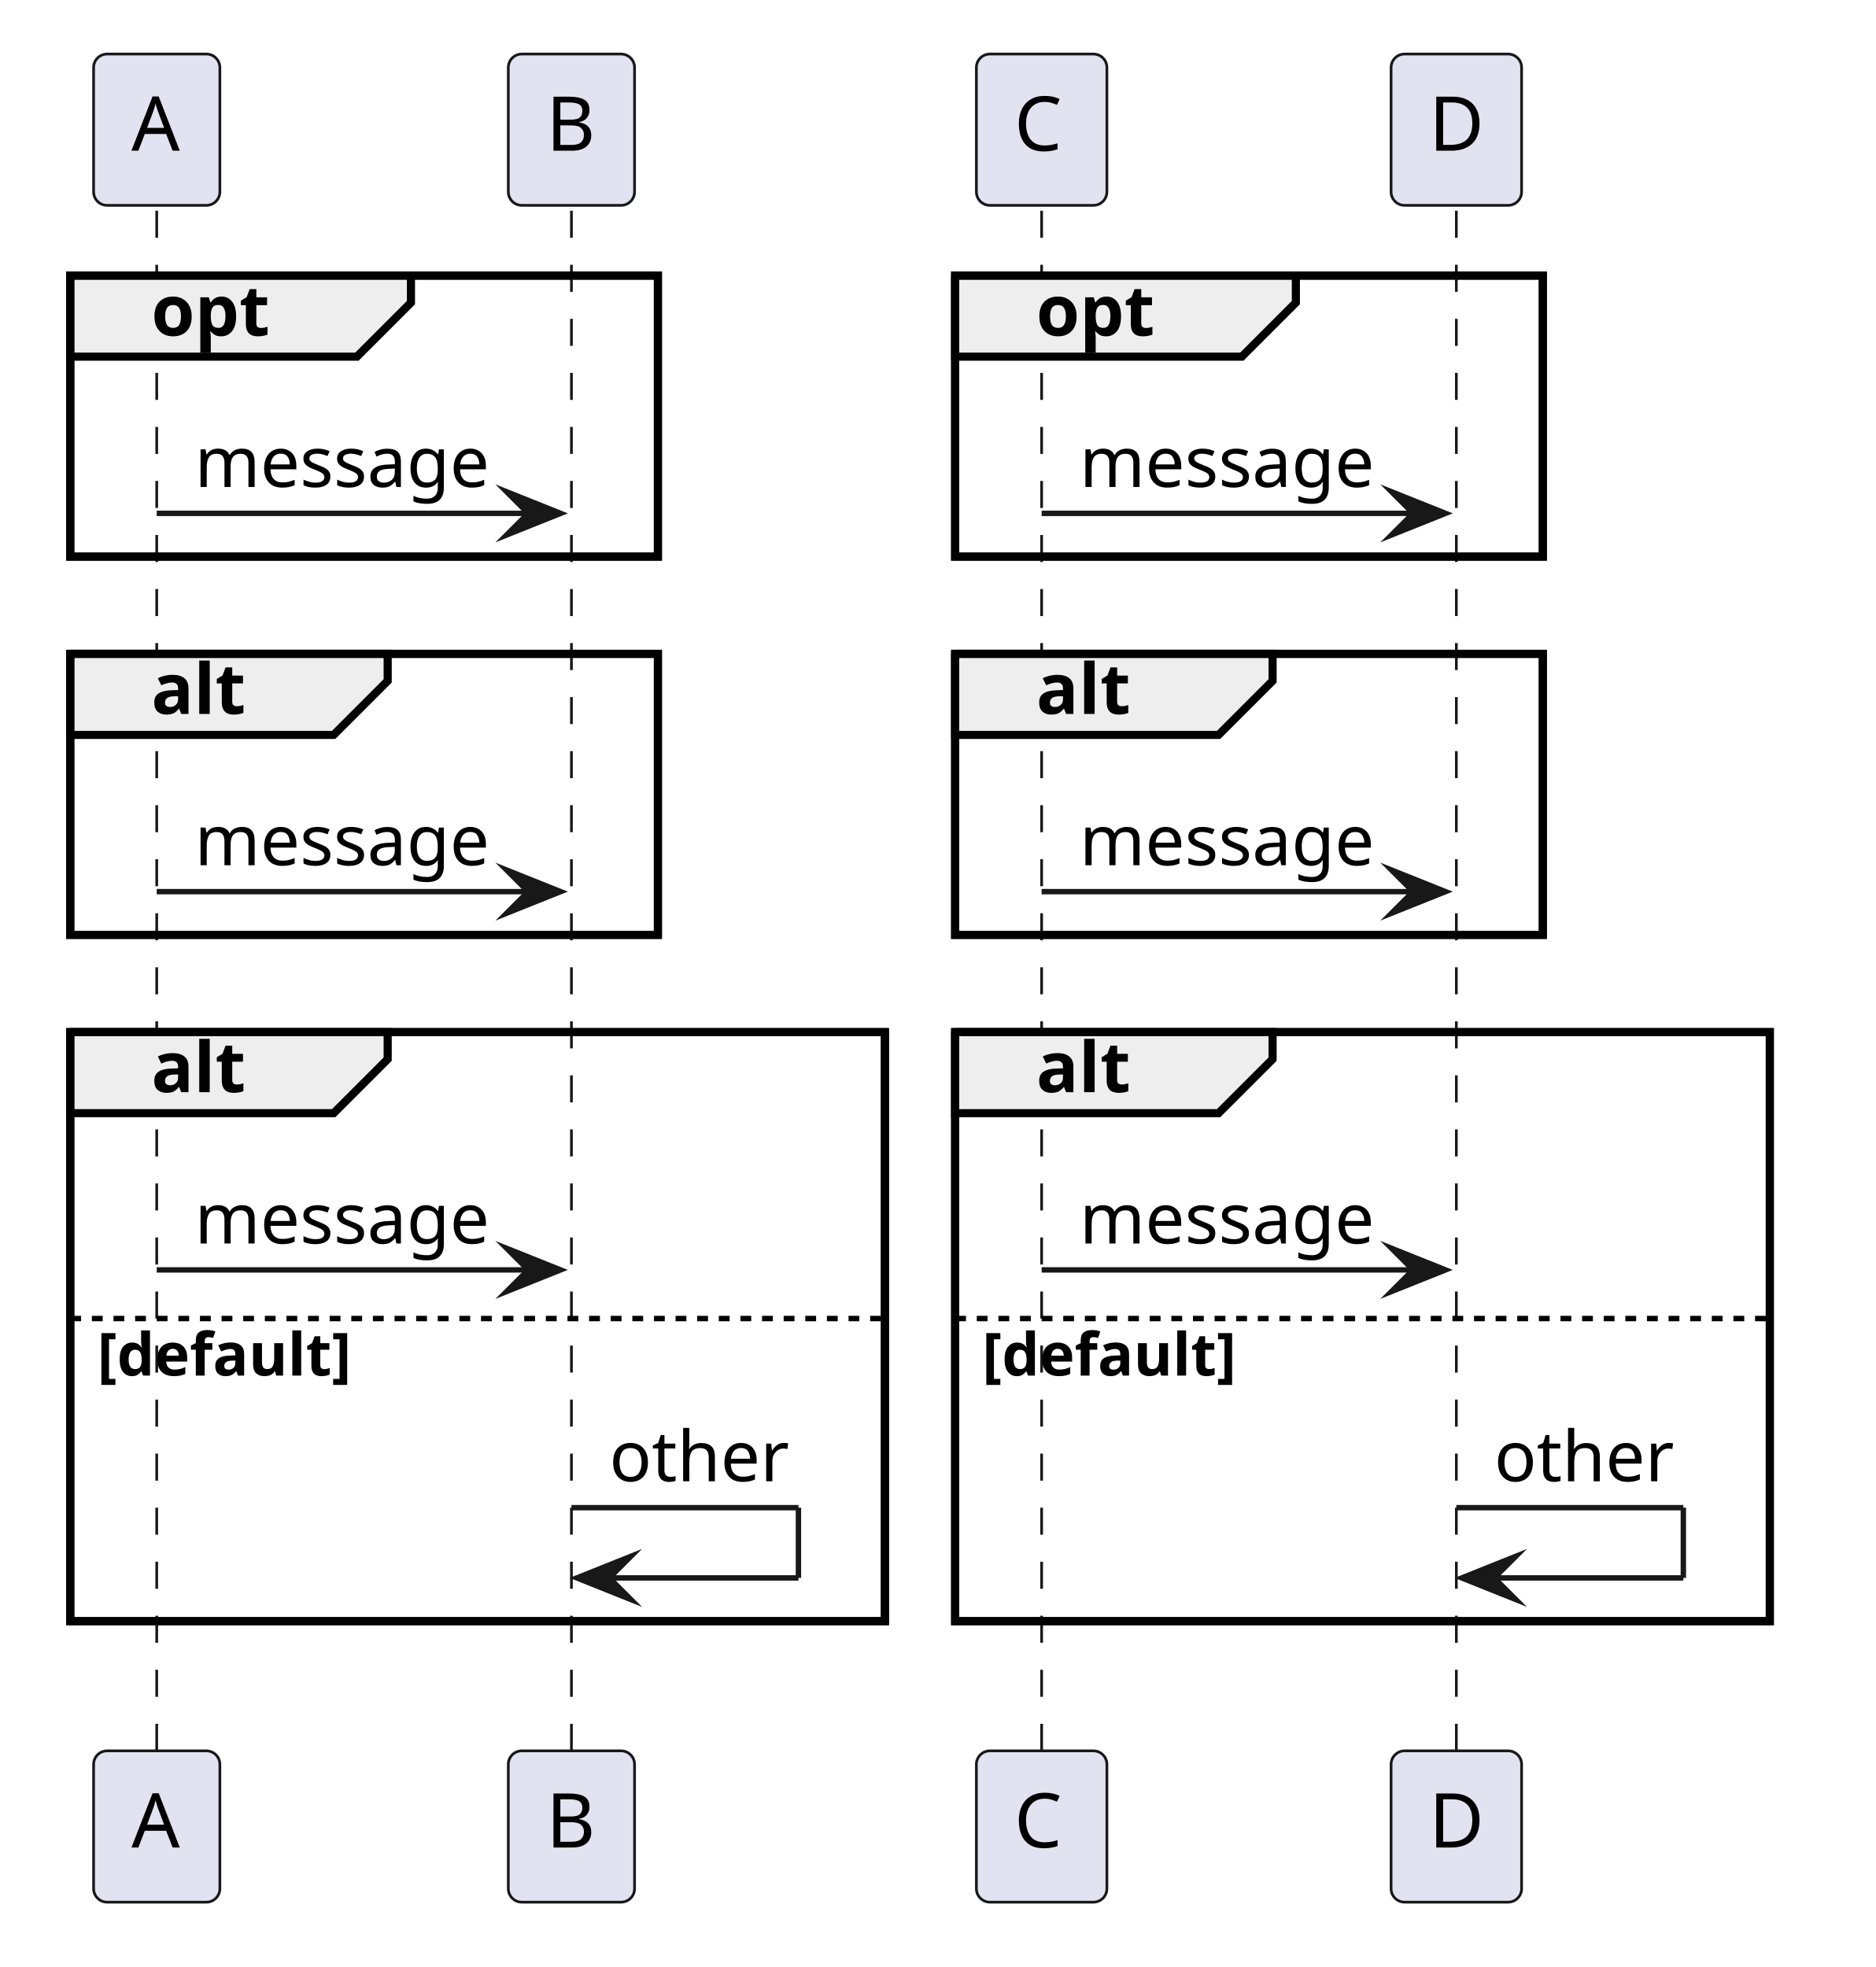
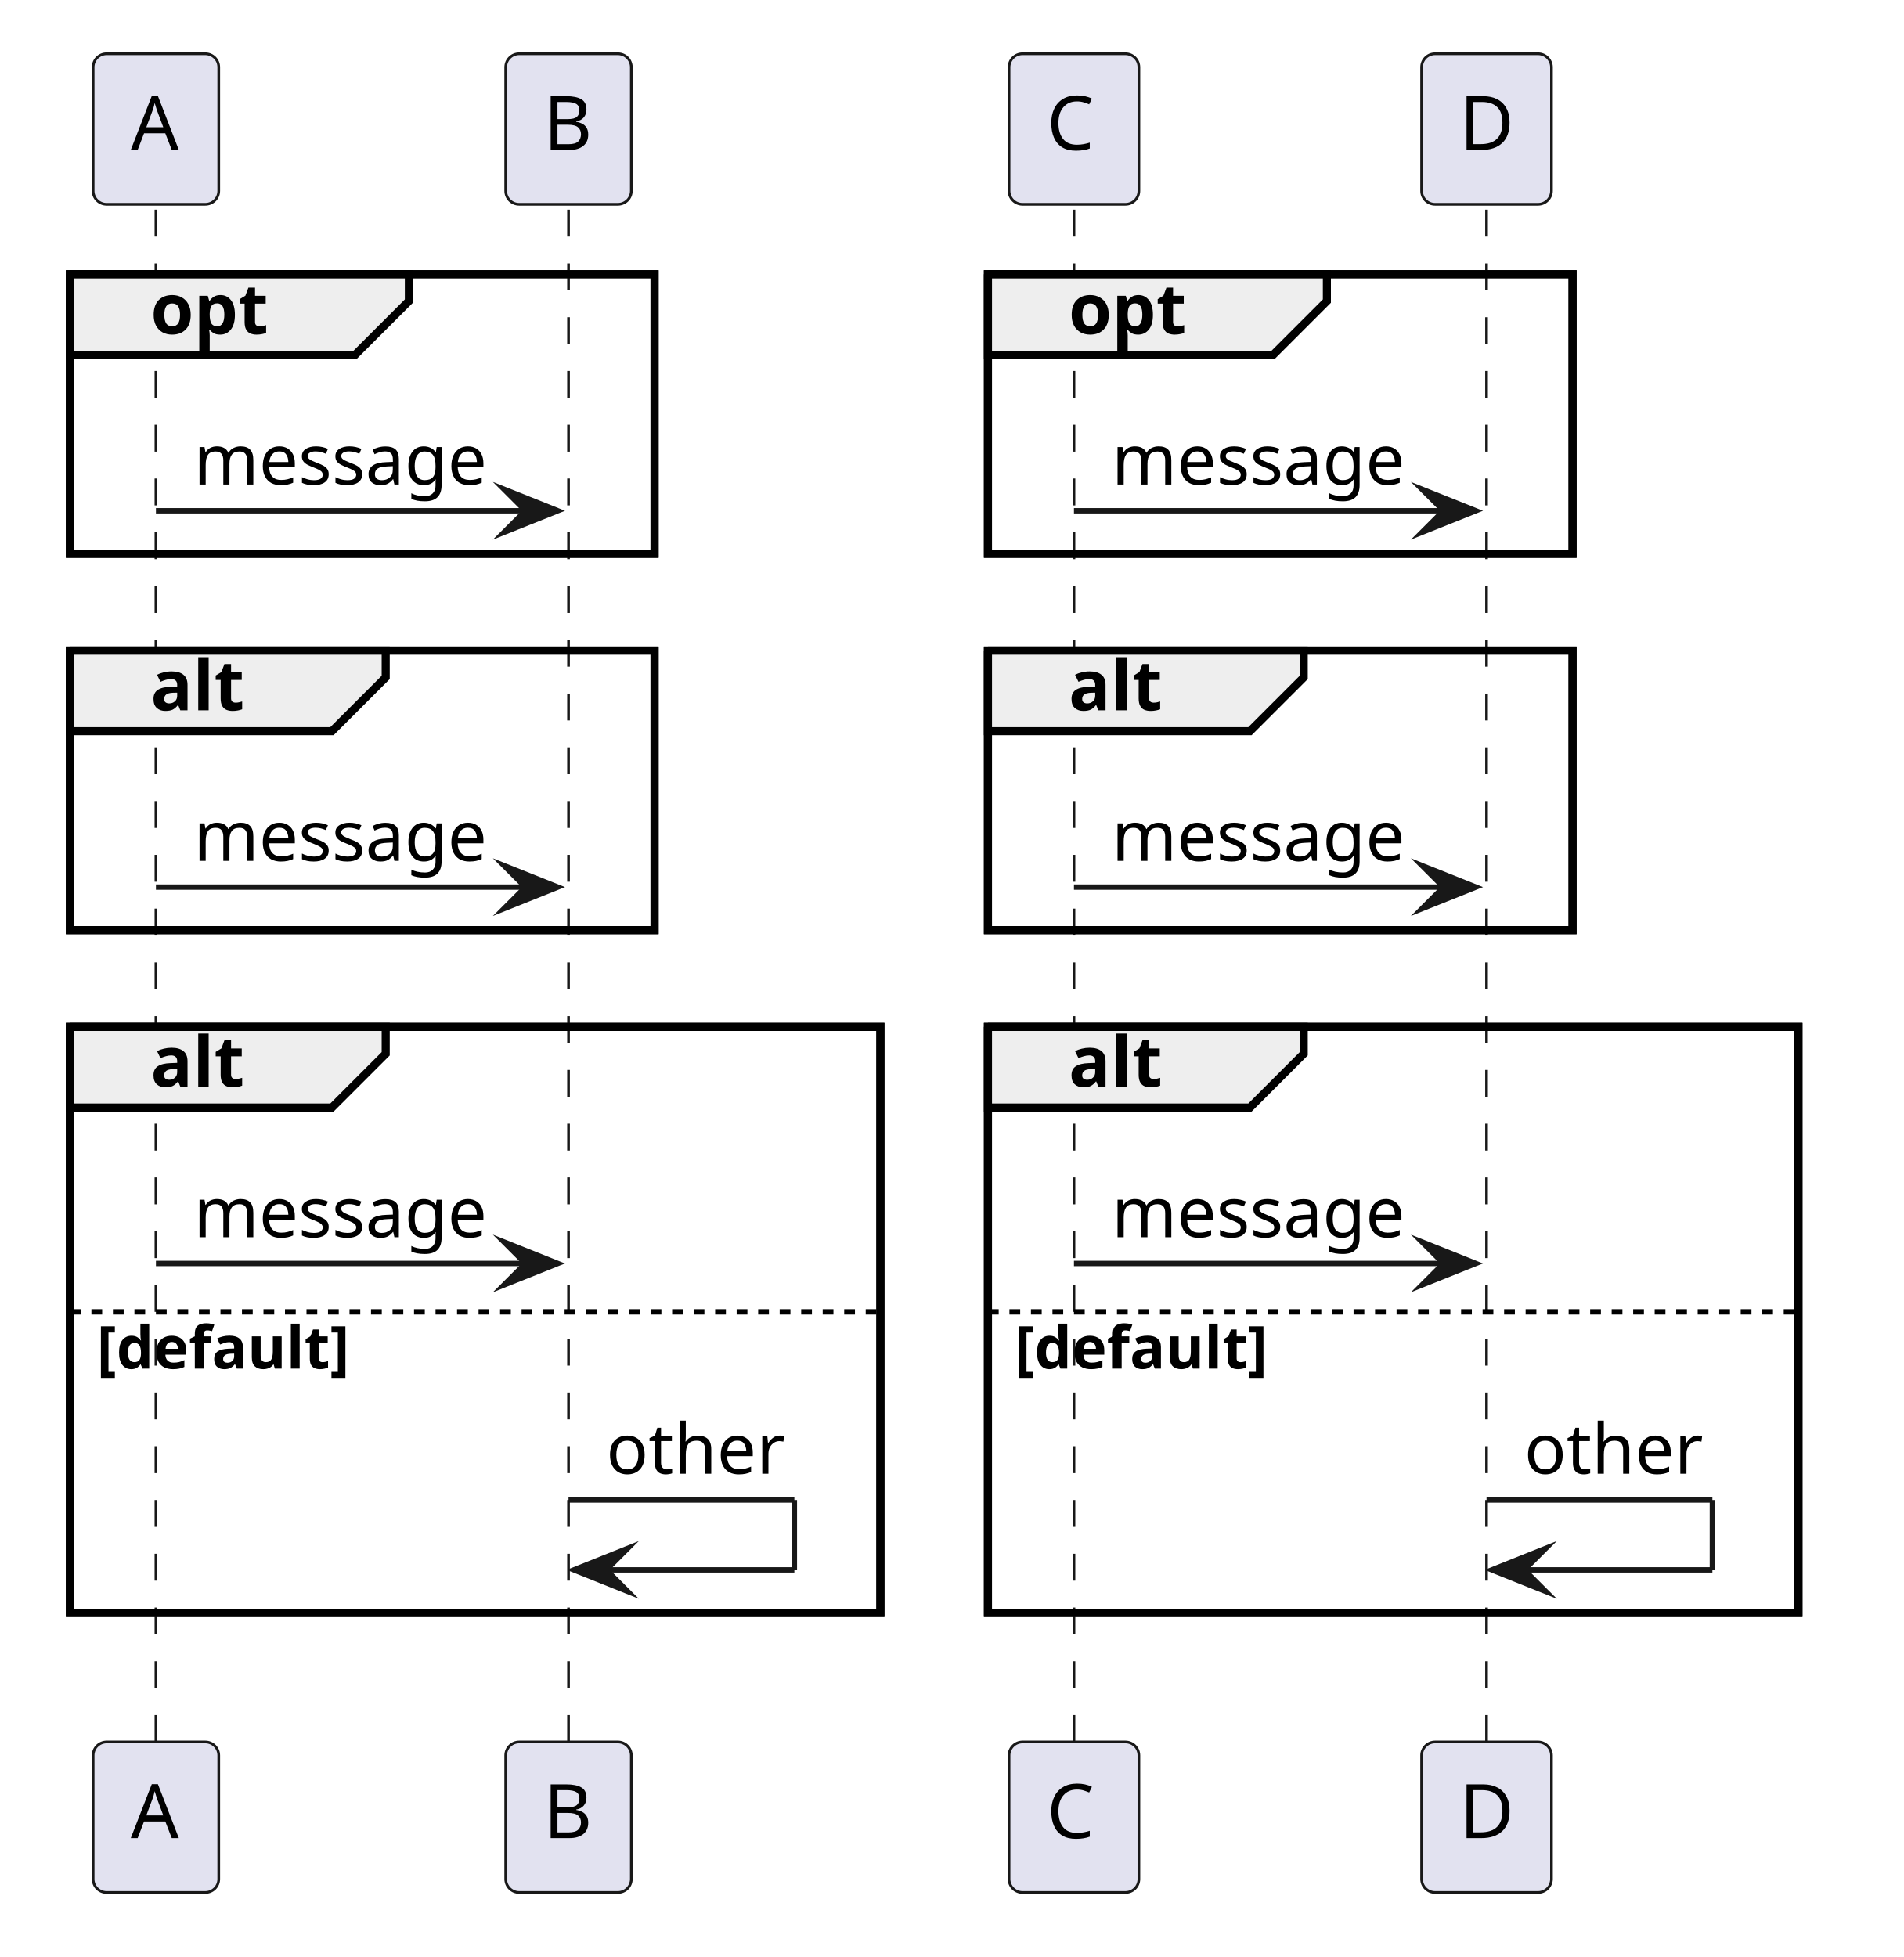
- <svg xmlns="http://www.w3.org/2000/svg" version="1.1" data-diagram-type="SEQUENCE" style="width:347px;height:364px;background:#FFFFFF;" width="347px" height="364px" viewBox="0 0 347 364" zoomAndPan="magnify" preserveAspectRatio="none" contentStyleType="text/css">
+ <svg xmlns="http://www.w3.org/2000/svg" version="1.1" data-diagram-type="SEQUENCE" style="width:354px;height:364px;background:#FFFFFF;" width="354px" height="364px" viewBox="0 0 354 364" zoomAndPan="magnify" preserveAspectRatio="none" contentStyleType="text/css">
  <defs />
  <g font-family="sans-serif" lengthAdjust="spacing">
    <rect x="13" y="51" width="108.731" height="52" fill="none" style="stroke:#000;stroke-width:1.5;" />
-     <rect x="176.731" y="51" width="108.731" height="52" fill="none" style="stroke:#000;stroke-width:1.5;" />
+     <rect x="183.731" y="51" width="108.731" height="52" fill="none" style="stroke:#000;stroke-width:1.5;" />
    <rect x="13" y="121" width="108.731" height="52" fill="none" style="stroke:#000;stroke-width:1.5;" />
-     <rect x="176.731" y="121" width="108.731" height="52" fill="none" style="stroke:#000;stroke-width:1.5;" />
+     <rect x="183.731" y="121" width="108.731" height="52" fill="none" style="stroke:#000;stroke-width:1.5;" />
    <rect x="13" y="191" width="150.731" height="109" fill="none" style="stroke:#000;stroke-width:1.5;" />
-     <rect x="176.731" y="191" width="150.731" height="109" fill="none" style="stroke:#000;stroke-width:1.5;" />
+     <rect x="183.731" y="191" width="150.731" height="109" fill="none" style="stroke:#000;stroke-width:1.5;" />
    <g>
      <rect x="25.5" y="39" width="8" height="285" fill="#000" fill-opacity="0" />
      <line x1="29" y1="39" x2="29" y2="324" style="stroke:#181818;stroke-width:0.5;stroke-dasharray:5,5;" />
    </g>
    <g>
      <rect x="102.231" y="39" width="8" height="285" fill="#000" fill-opacity="0" />
      <line x1="105.731" y1="39" x2="105.731" y2="324" style="stroke:#181818;stroke-width:0.5;stroke-dasharray:5,5;" />
    </g>
    <g>
-       <rect x="189.231" y="39" width="8" height="285" fill="#000" fill-opacity="0" />
-       <line x1="192.731" y1="39" x2="192.731" y2="324" style="stroke:#181818;stroke-width:0.5;stroke-dasharray:5,5;" />
+       <rect x="196.231" y="39" width="8" height="285" fill="#000" fill-opacity="0" />
+       <line x1="199.731" y1="39" x2="199.731" y2="324" style="stroke:#181818;stroke-width:0.5;stroke-dasharray:5,5;" />
    </g>
    <g>
-       <rect x="265.963" y="39" width="8" height="285" fill="#000" fill-opacity="0" />
-       <line x1="269.463" y1="39" x2="269.463" y2="324" style="stroke:#181818;stroke-width:0.5;stroke-dasharray:5,5;" />
+       <rect x="272.963" y="39" width="8" height="285" fill="#000" fill-opacity="0" />
+       <line x1="276.463" y1="39" x2="276.463" y2="324" style="stroke:#181818;stroke-width:0.5;stroke-dasharray:5,5;" />
    </g>
    <rect x="17.319" y="10" width="23.362" height="28" fill="#E2E2F0" rx="2.5" ry="2.5" style="stroke:#181818;stroke-width:0.5;" />
    <text x="24.319" y="27.889" fill="#000" font-size="14">A</text>
    <rect x="94.05" y="10" width="23.362" height="28" fill="#E2E2F0" rx="2.5" ry="2.5" style="stroke:#181818;stroke-width:0.5;" />
    <text x="101.05" y="27.889" fill="#000" font-size="14">B</text>
-     <rect x="180.656" y="10" width="24.15" height="28" fill="#E2E2F0" rx="2.5" ry="2.5" style="stroke:#181818;stroke-width:0.5;" />
-     <text x="187.656" y="27.889" fill="#000" font-size="14">C</text>
-     <rect x="257.388" y="10" width="24.15" height="28" fill="#E2E2F0" rx="2.5" ry="2.5" style="stroke:#181818;stroke-width:0.5;" />
-     <text x="264.388" y="27.889" fill="#000" font-size="14">D</text>
+     <rect x="187.656" y="10" width="24.15" height="28" fill="#E2E2F0" rx="2.5" ry="2.5" style="stroke:#181818;stroke-width:0.5;" />
+     <text x="194.656" y="27.889" fill="#000" font-size="14">C</text>
+     <rect x="264.388" y="10" width="24.15" height="28" fill="#E2E2F0" rx="2.5" ry="2.5" style="stroke:#181818;stroke-width:0.5;" />
+     <text x="271.388" y="27.889" fill="#000" font-size="14">D</text>
    <rect x="17.319" y="324" width="23.362" height="28" fill="#E2E2F0" rx="2.5" ry="2.5" style="stroke:#181818;stroke-width:0.5;" />
    <text x="24.319" y="341.889" fill="#000" font-size="14">A</text>
    <rect x="94.05" y="324" width="23.362" height="28" fill="#E2E2F0" rx="2.5" ry="2.5" style="stroke:#181818;stroke-width:0.5;" />
    <text x="101.05" y="341.889" fill="#000" font-size="14">B</text>
-     <rect x="180.656" y="324" width="24.15" height="28" fill="#E2E2F0" rx="2.5" ry="2.5" style="stroke:#181818;stroke-width:0.5;" />
-     <text x="187.656" y="341.889" fill="#000" font-size="14">C</text>
-     <rect x="257.388" y="324" width="24.15" height="28" fill="#E2E2F0" rx="2.5" ry="2.5" style="stroke:#181818;stroke-width:0.5;" />
-     <text x="264.388" y="341.889" fill="#000" font-size="14">D</text>
+     <rect x="187.656" y="324" width="24.15" height="28" fill="#E2E2F0" rx="2.5" ry="2.5" style="stroke:#181818;stroke-width:0.5;" />
+     <text x="194.656" y="341.889" fill="#000" font-size="14">C</text>
+     <rect x="264.388" y="324" width="24.15" height="28" fill="#E2E2F0" rx="2.5" ry="2.5" style="stroke:#181818;stroke-width:0.5;" />
+     <text x="271.388" y="341.889" fill="#000" font-size="14">D</text>
    <path d="M13,51 L76.038,51 L76.038,56 L66.038,66 L13,66 L13,51" fill="#EEE" style="stroke:#000;stroke-width:1.5;" />
    <rect x="13" y="51" width="108.731" height="52" fill="none" style="stroke:#000;stroke-width:1.5;" />
    <text x="28" y="62.111" fill="#000" font-size="13" textLength="18.038" font-weight="700">opt</text>
    <polygon points="93.731,91,103.731,95,93.731,99,97.731,95" fill="#181818" style="stroke:#181818;stroke-width:1;stroke-linejoin:miter;stroke-miterlimit:10;" />
    <line x1="29" y1="95" x2="99.731" y2="95" style="stroke:#181818;stroke-width:1;" />
    <text x="36" y="90.111" fill="#000" font-size="13" textLength="52.731">message</text>
-     <path d="M176.731,51 L239.769,51 L239.769,56 L229.769,66 L176.731,66 L176.731,51" fill="#EEE" style="stroke:#000;stroke-width:1.5;" />
-     <rect x="176.731" y="51" width="108.731" height="52" fill="none" style="stroke:#000;stroke-width:1.5;" />
-     <text x="191.731" y="62.111" fill="#000" font-size="13" textLength="18.038" font-weight="700">opt</text>
-     <polygon points="257.463,91,267.463,95,257.463,99,261.463,95" fill="#181818" style="stroke:#181818;stroke-width:1;stroke-linejoin:miter;stroke-miterlimit:10;" />
-     <line x1="192.731" y1="95" x2="263.463" y2="95" style="stroke:#181818;stroke-width:1;" />
-     <text x="199.731" y="90.111" fill="#000" font-size="13" textLength="52.731">message</text>
+     <path d="M183.731,51 L246.769,51 L246.769,56 L236.769,66 L183.731,66 L183.731,51" fill="#EEE" style="stroke:#000;stroke-width:1.5;" />
+     <rect x="183.731" y="51" width="108.731" height="52" fill="none" style="stroke:#000;stroke-width:1.5;" />
+     <text x="198.731" y="62.111" fill="#000" font-size="13" textLength="18.038" font-weight="700">opt</text>
+     <polygon points="264.463,91,274.463,95,264.463,99,268.463,95" fill="#181818" style="stroke:#181818;stroke-width:1;stroke-linejoin:miter;stroke-miterlimit:10;" />
+     <line x1="199.731" y1="95" x2="270.463" y2="95" style="stroke:#181818;stroke-width:1;" />
+     <text x="206.731" y="90.111" fill="#000" font-size="13" textLength="52.731">message</text>
    <path d="M13,121 L71.731,121 L71.731,126 L61.731,136 L13,136 L13,121" fill="#EEE" style="stroke:#000;stroke-width:1.5;" />
    <rect x="13" y="121" width="108.731" height="52" fill="none" style="stroke:#000;stroke-width:1.5;" />
    <text x="28" y="132.111" fill="#000" font-size="13" textLength="13.731" font-weight="700">alt</text>
    <polygon points="93.731,161,103.731,165,93.731,169,97.731,165" fill="#181818" style="stroke:#181818;stroke-width:1;stroke-linejoin:miter;stroke-miterlimit:10;" />
    <line x1="29" y1="165" x2="99.731" y2="165" style="stroke:#181818;stroke-width:1;" />
    <text x="36" y="160.111" fill="#000" font-size="13" textLength="52.731">message</text>
-     <path d="M176.731,121 L235.463,121 L235.463,126 L225.463,136 L176.731,136 L176.731,121" fill="#EEE" style="stroke:#000;stroke-width:1.5;" />
-     <rect x="176.731" y="121" width="108.731" height="52" fill="none" style="stroke:#000;stroke-width:1.5;" />
-     <text x="191.731" y="132.111" fill="#000" font-size="13" textLength="13.731" font-weight="700">alt</text>
-     <polygon points="257.463,161,267.463,165,257.463,169,261.463,165" fill="#181818" style="stroke:#181818;stroke-width:1;stroke-linejoin:miter;stroke-miterlimit:10;" />
-     <line x1="192.731" y1="165" x2="263.463" y2="165" style="stroke:#181818;stroke-width:1;" />
-     <text x="199.731" y="160.111" fill="#000" font-size="13" textLength="52.731">message</text>
+     <path d="M183.731,121 L242.463,121 L242.463,126 L232.463,136 L183.731,136 L183.731,121" fill="#EEE" style="stroke:#000;stroke-width:1.5;" />
+     <rect x="183.731" y="121" width="108.731" height="52" fill="none" style="stroke:#000;stroke-width:1.5;" />
+     <text x="198.731" y="132.111" fill="#000" font-size="13" textLength="13.731" font-weight="700">alt</text>
+     <polygon points="264.463,161,274.463,165,264.463,169,268.463,165" fill="#181818" style="stroke:#181818;stroke-width:1;stroke-linejoin:miter;stroke-miterlimit:10;" />
+     <line x1="199.731" y1="165" x2="270.463" y2="165" style="stroke:#181818;stroke-width:1;" />
+     <text x="206.731" y="160.111" fill="#000" font-size="13" textLength="52.731">message</text>
    <path d="M13,191 L71.731,191 L71.731,196 L61.731,206 L13,206 L13,191" fill="#EEE" style="stroke:#000;stroke-width:1.5;" />
    <rect x="13" y="191" width="150.731" height="109" fill="none" style="stroke:#000;stroke-width:1.5;" />
    <text x="28" y="202.111" fill="#000" font-size="13" textLength="13.731" font-weight="700">alt</text>
    <polygon points="93.731,231,103.731,235,93.731,239,97.731,235" fill="#181818" style="stroke:#181818;stroke-width:1;stroke-linejoin:miter;stroke-miterlimit:10;" />
    <line x1="29" y1="235" x2="99.731" y2="235" style="stroke:#181818;stroke-width:1;" />
    <text x="36" y="230.111" fill="#000" font-size="13" textLength="52.731">message</text>
    <line x1="13" y1="244" x2="163.731" y2="244" style="stroke:#000;stroke-width:1;stroke-dasharray:2,2;" />
    <text x="18" y="254.556" fill="#000" font-size="11" textLength="39.05" font-weight="700">[default]</text>
    <line x1="105.731" y1="279" x2="147.731" y2="279" style="stroke:#181818;stroke-width:1;" />
    <line x1="147.731" y1="279" x2="147.731" y2="292" style="stroke:#181818;stroke-width:1;" />
    <line x1="106.731" y1="292" x2="147.731" y2="292" style="stroke:#181818;stroke-width:1;" />
    <polygon points="116.731,288,106.731,292,116.731,296,112.731,292" fill="#181818" style="stroke:#181818;stroke-width:1;stroke-linejoin:miter;stroke-miterlimit:10;" />
    <text x="112.731" y="274.111" fill="#000" font-size="13" textLength="29.575">other</text>
-     <path d="M176.731,191 L235.463,191 L235.463,196 L225.463,206 L176.731,206 L176.731,191" fill="#EEE" style="stroke:#000;stroke-width:1.5;" />
-     <rect x="176.731" y="191" width="150.731" height="109" fill="none" style="stroke:#000;stroke-width:1.5;" />
-     <text x="191.731" y="202.111" fill="#000" font-size="13" textLength="13.731" font-weight="700">alt</text>
-     <polygon points="257.463,231,267.463,235,257.463,239,261.463,235" fill="#181818" style="stroke:#181818;stroke-width:1;stroke-linejoin:miter;stroke-miterlimit:10;" />
-     <line x1="192.731" y1="235" x2="263.463" y2="235" style="stroke:#181818;stroke-width:1;" />
-     <text x="199.731" y="230.111" fill="#000" font-size="13" textLength="52.731">message</text>
-     <line x1="176.731" y1="244" x2="327.463" y2="244" style="stroke:#000;stroke-width:1;stroke-dasharray:2,2;" />
-     <text x="181.731" y="254.556" fill="#000" font-size="11" textLength="39.05" font-weight="700">[default]</text>
-     <line x1="269.463" y1="279" x2="311.463" y2="279" style="stroke:#181818;stroke-width:1;" />
-     <line x1="311.463" y1="279" x2="311.463" y2="292" style="stroke:#181818;stroke-width:1;" />
-     <line x1="270.463" y1="292" x2="311.463" y2="292" style="stroke:#181818;stroke-width:1;" />
-     <polygon points="280.463,288,270.463,292,280.463,296,276.463,292" fill="#181818" style="stroke:#181818;stroke-width:1;stroke-linejoin:miter;stroke-miterlimit:10;" />
-     <text x="276.463" y="274.111" fill="#000" font-size="13" textLength="29.575">other</text>
+     <path d="M183.731,191 L242.463,191 L242.463,196 L232.463,206 L183.731,206 L183.731,191" fill="#EEE" style="stroke:#000;stroke-width:1.5;" />
+     <rect x="183.731" y="191" width="150.731" height="109" fill="none" style="stroke:#000;stroke-width:1.5;" />
+     <text x="198.731" y="202.111" fill="#000" font-size="13" textLength="13.731" font-weight="700">alt</text>
+     <polygon points="264.463,231,274.463,235,264.463,239,268.463,235" fill="#181818" style="stroke:#181818;stroke-width:1;stroke-linejoin:miter;stroke-miterlimit:10;" />
+     <line x1="199.731" y1="235" x2="270.463" y2="235" style="stroke:#181818;stroke-width:1;" />
+     <text x="206.731" y="230.111" fill="#000" font-size="13" textLength="52.731">message</text>
+     <line x1="183.731" y1="244" x2="334.463" y2="244" style="stroke:#000;stroke-width:1;stroke-dasharray:2,2;" />
+     <text x="188.731" y="254.556" fill="#000" font-size="11" textLength="39.05" font-weight="700">[default]</text>
+     <line x1="276.463" y1="279" x2="318.463" y2="279" style="stroke:#181818;stroke-width:1;" />
+     <line x1="318.463" y1="279" x2="318.463" y2="292" style="stroke:#181818;stroke-width:1;" />
+     <line x1="277.463" y1="292" x2="318.463" y2="292" style="stroke:#181818;stroke-width:1;" />
+     <polygon points="287.463,288,277.463,292,287.463,296,283.463,292" fill="#181818" style="stroke:#181818;stroke-width:1;stroke-linejoin:miter;stroke-miterlimit:10;" />
+     <text x="283.463" y="274.111" fill="#000" font-size="13" textLength="29.575">other</text>
  </g>
</svg>
